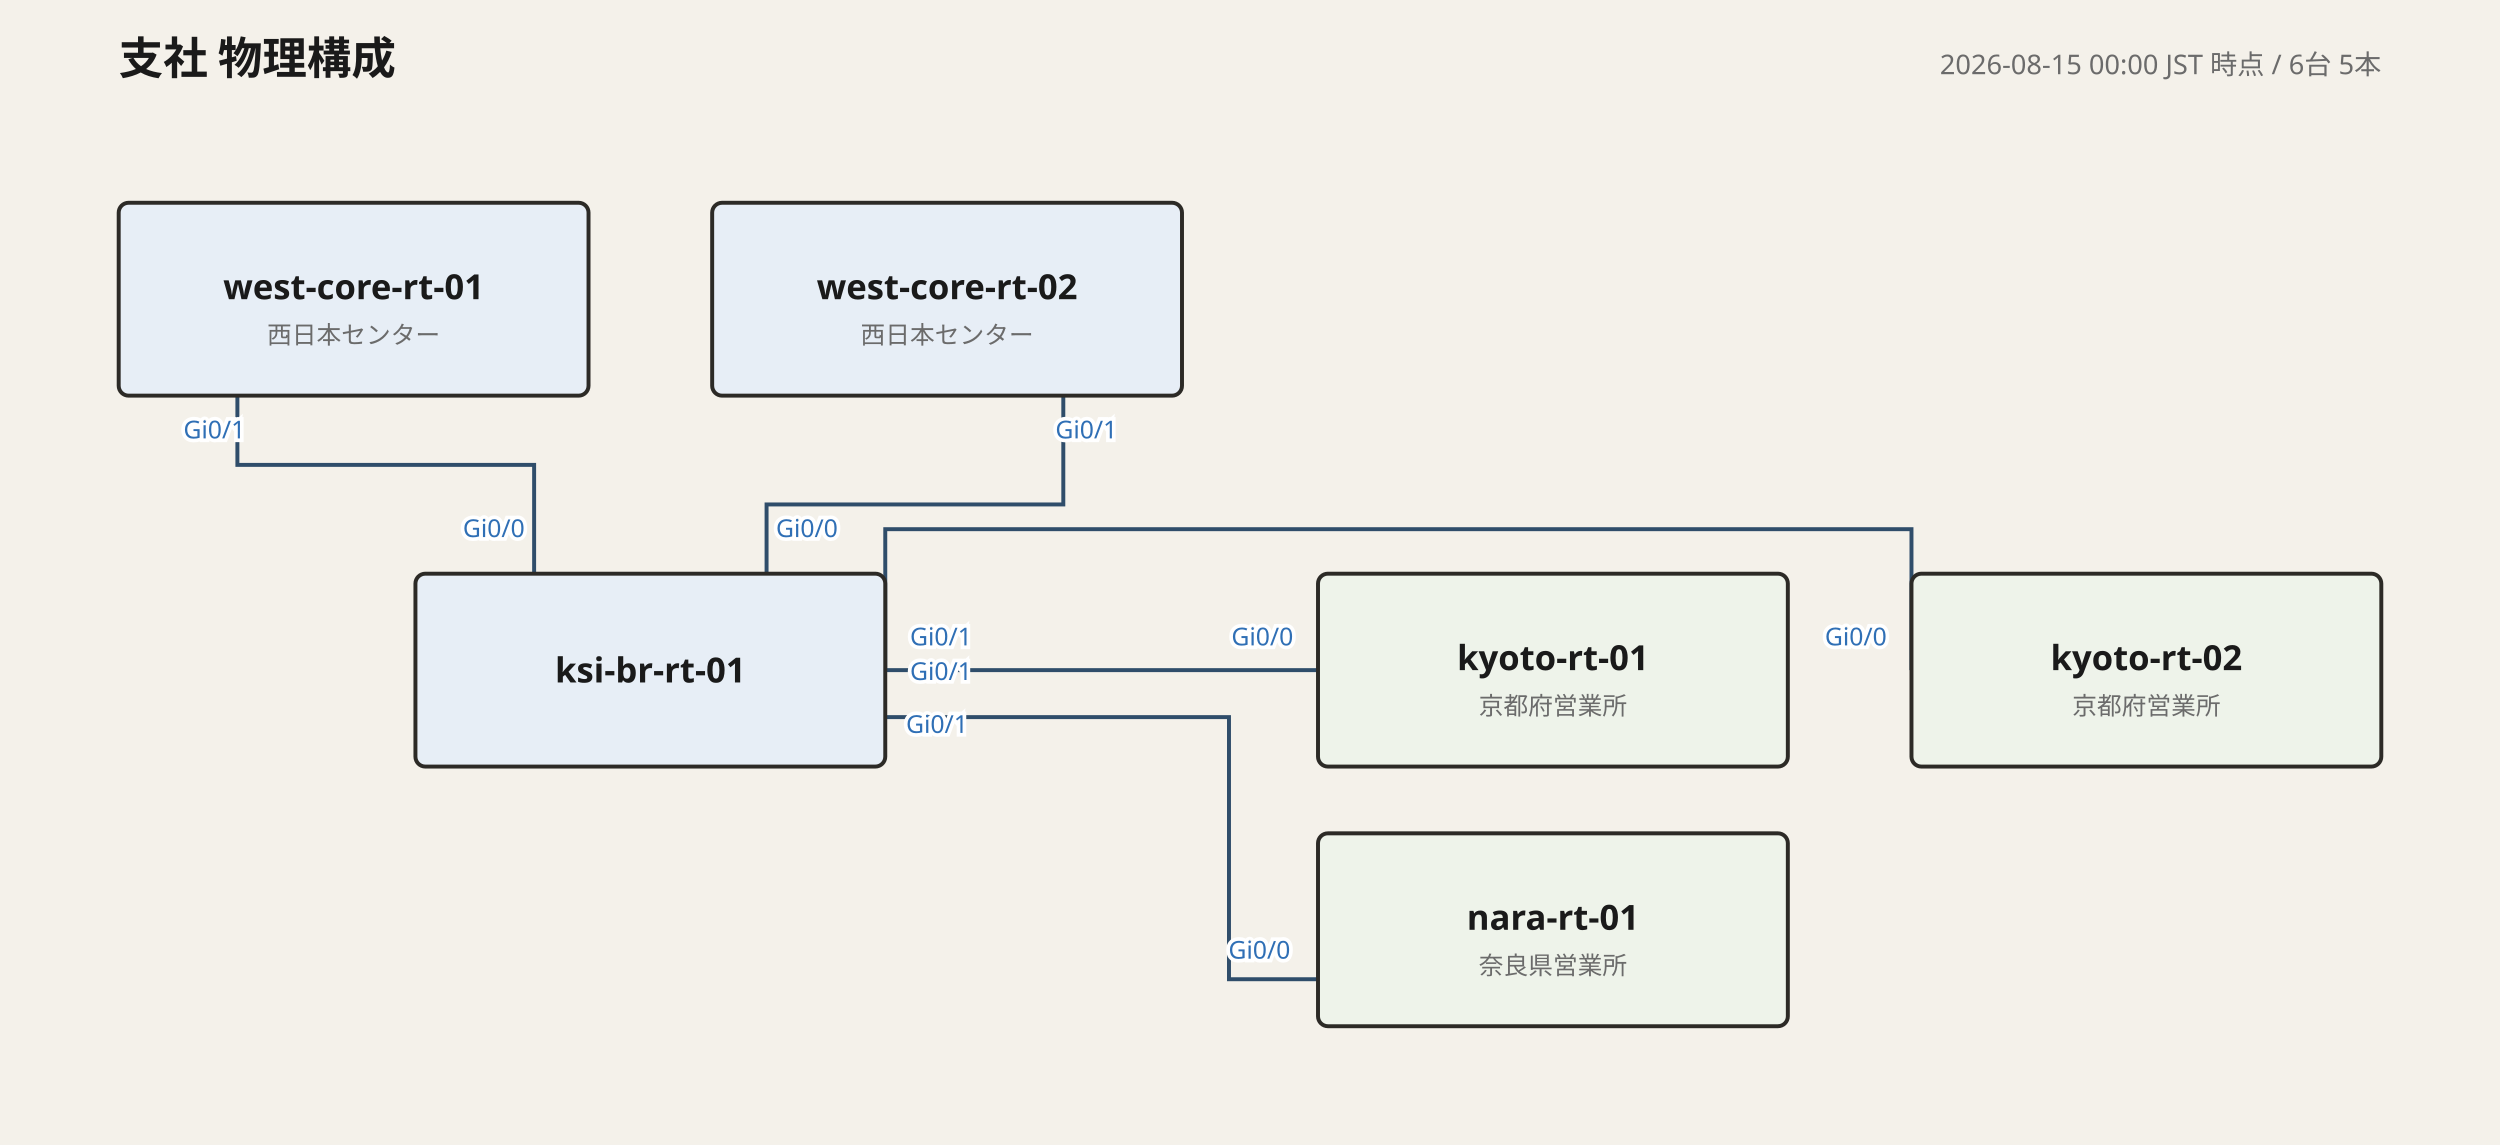
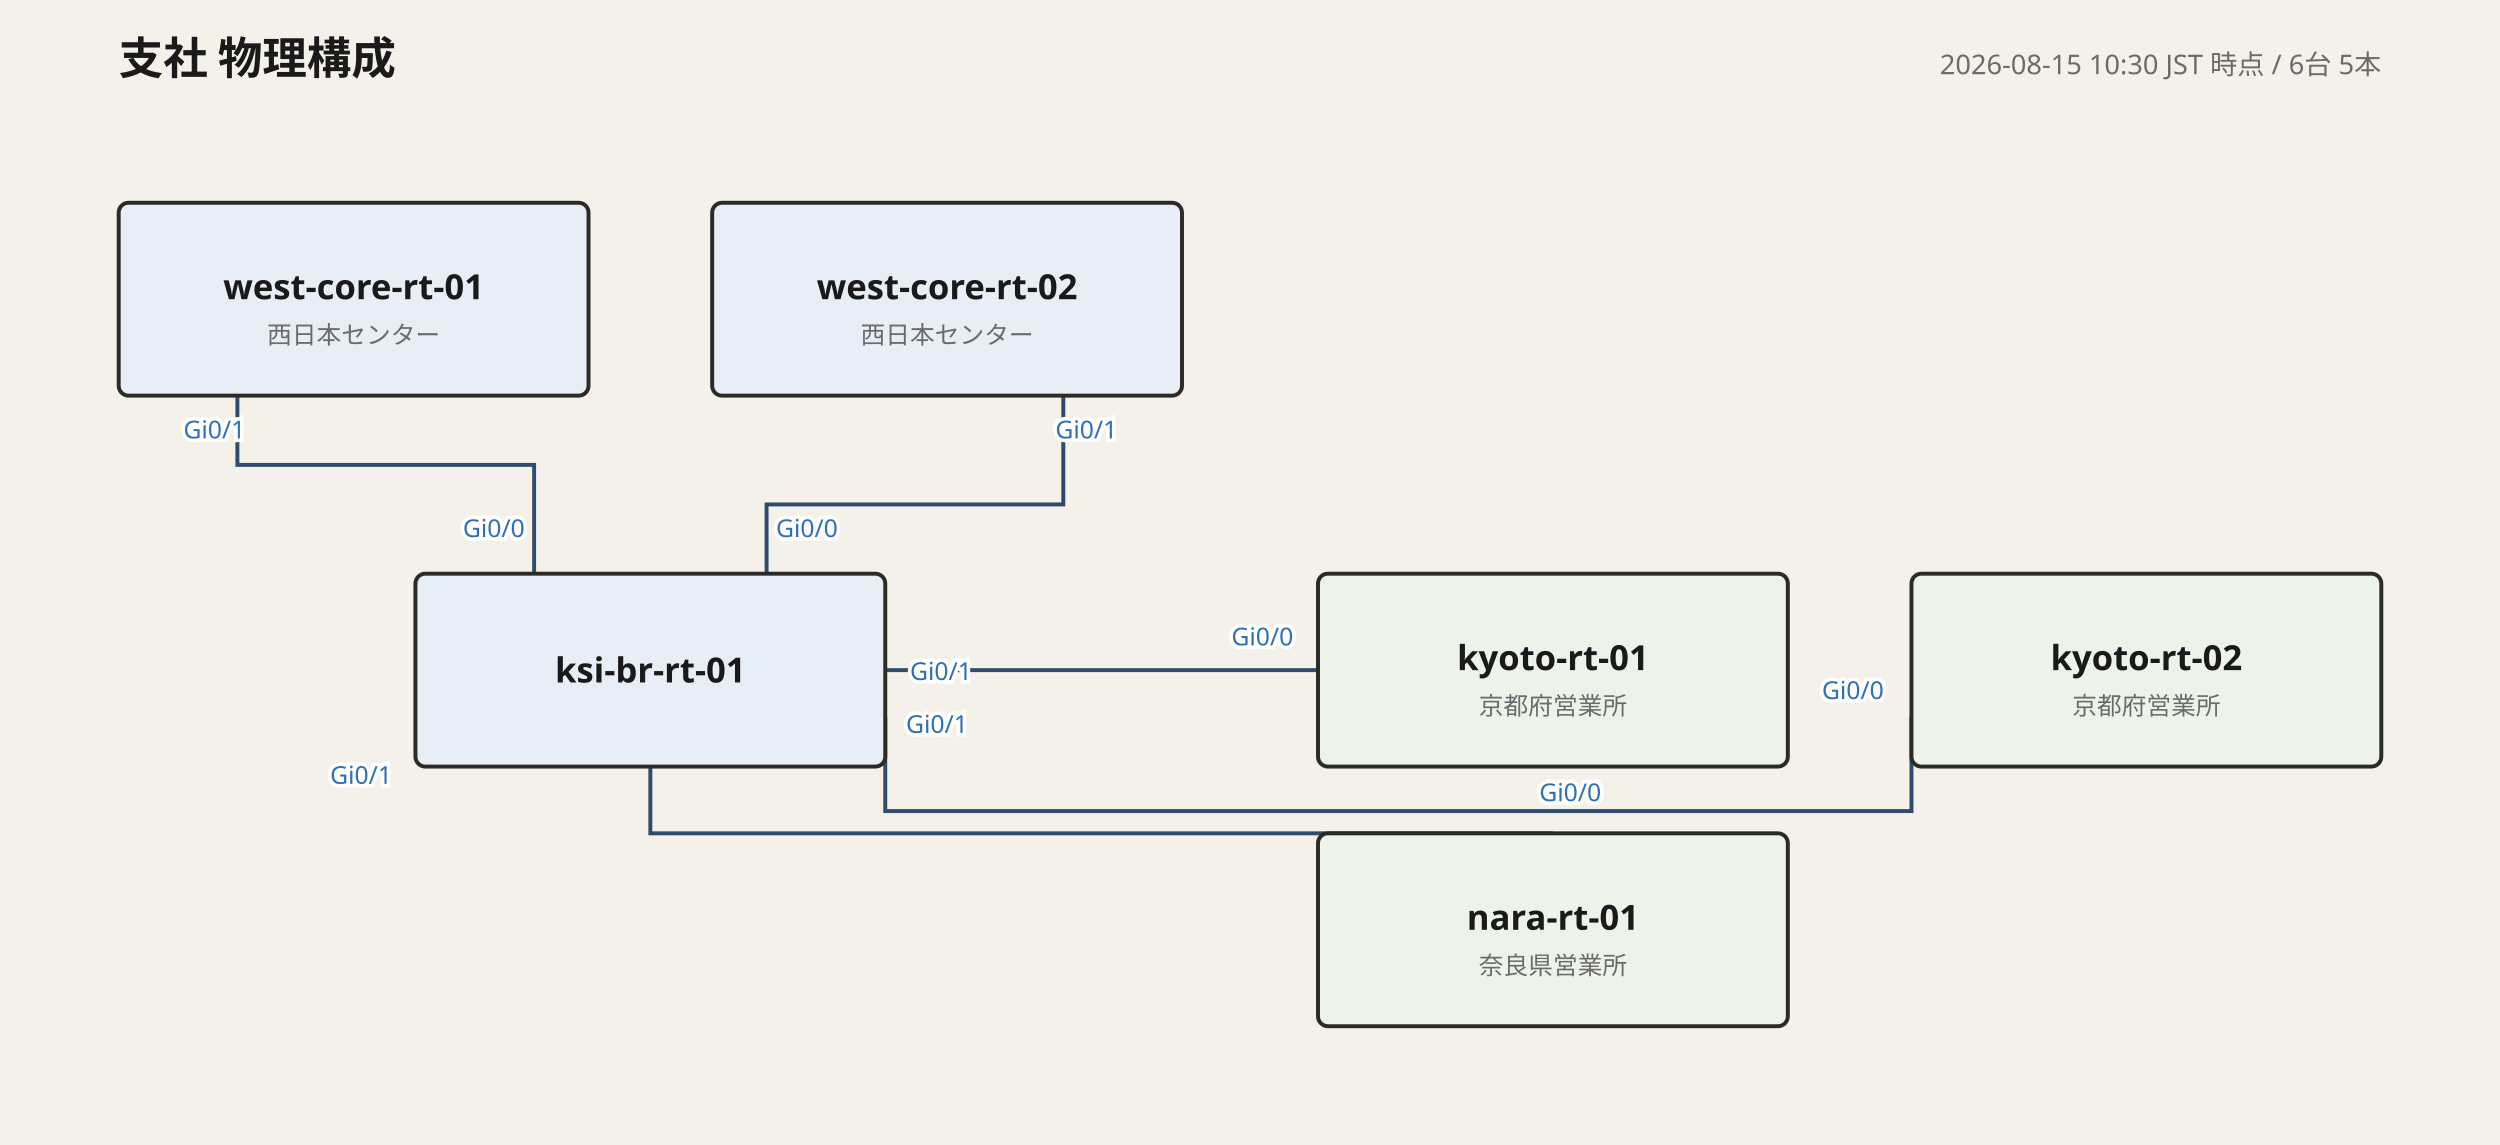
<svg xmlns="http://www.w3.org/2000/svg" width="1011" height="463" viewBox="0 0 1011 463" font-family="'Yu Gothic', 'Hiragino Kaku Gothic ProN', Meiryo, 'Noto Sans JP', sans-serif">
  <rect width="100%" height="100%" fill="#f4f1ea" />
  <text x="48" y="30" font-size="18" font-weight="700" fill="#1a1a1a">支社 物理構成</text>
-   <text x="963" y="30" font-size="11" fill="#6b6b6b" text-anchor="end">2026-08-15 00:00 JST 時点 / 6台 5本</text>
+   <text x="963" y="30" font-size="11" fill="#6b6b6b" text-anchor="end">2026-08-15 10:30 JST 時点 / 6台 5本</text>
  <polyline points="216,232 216,188 96,188 96,160" fill="none" stroke="#2f4d6a" stroke-width="1.6" />
  <text class="port-label" x="212.2" y="217.2" font-size="10" fill="#2f6fb5" text-anchor="end" paint-order="stroke" stroke="#ffffff" stroke-width="3">Gi0/0</text>
  <text class="port-label" x="99.2" y="177.3" font-size="10" fill="#2f6fb5" text-anchor="end" paint-order="stroke" stroke="#ffffff" stroke-width="3">Gi0/1</text>
  <polyline points="310,232 310,204 430,204 430,160" fill="none" stroke="#2f4d6a" stroke-width="1.6" />
  <text class="port-label" x="313.8" y="217.2" font-size="10" fill="#2f6fb5" text-anchor="start" paint-order="stroke" stroke="#ffffff" stroke-width="3">Gi0/0</text>
  <text class="port-label" x="426.8" y="177.3" font-size="10" fill="#2f6fb5" text-anchor="start" paint-order="stroke" stroke="#ffffff" stroke-width="3">Gi0/1</text>
  <polyline points="533,271 497,271 497,271 386,271 358,271" fill="none" stroke="#2f4d6a" stroke-width="1.6" />
  <text class="port-label" x="523.0" y="261.0" font-size="10" fill="#2f6fb5" text-anchor="end" paint-order="stroke" stroke="#ffffff" stroke-width="3">Gi0/0</text>
  <text class="port-label" x="368.0" y="275.0" font-size="10" fill="#2f6fb5" text-anchor="start" paint-order="stroke" stroke="#ffffff" stroke-width="3">Gi0/1</text>
-   <polyline points="773,271 773,214 628,214 358,214 358,271" fill="none" stroke="#2f4d6a" stroke-width="1.6" />
-   <text class="port-label" x="763.0" y="261.0" font-size="10" fill="#2f6fb5" text-anchor="end" paint-order="stroke" stroke="#ffffff" stroke-width="3">Gi0/0</text>
-   <text class="port-label" x="368.0" y="261.0" font-size="10" fill="#2f6fb5" text-anchor="start" paint-order="stroke" stroke="#ffffff" stroke-width="3">Gi0/1</text>
-   <polyline points="533,396 497,396 497,290 418,290 358,290" fill="none" stroke="#2f4d6a" stroke-width="1.6" />
-   <text class="port-label" x="521.8" y="387.7" font-size="10" fill="#2f6fb5" text-anchor="end" paint-order="stroke" stroke="#ffffff" stroke-width="3">Gi0/0</text>
+   <polyline points="773,290 773,328 628,328 358,328 358,290" fill="none" stroke="#2f4d6a" stroke-width="1.6" />
+   <text class="port-label" x="761.8" y="282.7" font-size="10" fill="#2f6fb5" text-anchor="end" paint-order="stroke" stroke="#ffffff" stroke-width="3">Gi0/0</text>
  <text class="port-label" x="366.4" y="296.4" font-size="10" fill="#2f6fb5" text-anchor="start" paint-order="stroke" stroke="#ffffff" stroke-width="3">Gi0/1</text>
+   <polyline points="628,337 263,337 263,310" fill="none" stroke="#2f4d6a" stroke-width="1.6" />
+   <text class="port-label" x="635.0" y="324.0" font-size="10" fill="#2f6fb5" text-anchor="middle" paint-order="stroke" stroke="#ffffff" stroke-width="3">Gi0/0</text>
+   <text class="port-label" x="146.0" y="317.0" font-size="10" fill="#2f6fb5" text-anchor="middle" paint-order="stroke" stroke="#ffffff" stroke-width="3">Gi0/1</text>
  <g>
    <rect x="48" y="82" width="190" height="78" rx="4" fill="#e7eef6" stroke="#2c2a26" stroke-width="1.6" />
    <text x="143" y="121" font-size="14" font-weight="700" fill="#1a1a1a" text-anchor="middle">west-core-rt-01</text>
    <text x="143" y="139" font-size="10" fill="#6b6b6b" text-anchor="middle">西日本センター</text>
  </g>
  <g>
    <rect x="288" y="82" width="190" height="78" rx="4" fill="#e7eef6" stroke="#2c2a26" stroke-width="1.6" />
    <text x="383" y="121" font-size="14" font-weight="700" fill="#1a1a1a" text-anchor="middle">west-core-rt-02</text>
    <text x="383" y="139" font-size="10" fill="#6b6b6b" text-anchor="middle">西日本センター</text>
  </g>
  <g>
    <rect x="168" y="232" width="190" height="78" rx="4" fill="#e7eef6" stroke="#2c2a26" stroke-width="1.6" />
    <text x="263" y="276" font-size="14" font-weight="700" fill="#1a1a1a" text-anchor="middle">ksi-br-rt-01</text>
  </g>
  <g>
    <rect x="533" y="232" width="190" height="78" rx="4" fill="#eef3ea" stroke="#2c2a26" stroke-width="1.6" />
    <text x="628" y="271" font-size="14" font-weight="700" fill="#1a1a1a" text-anchor="middle">kyoto-rt-01</text>
    <text x="628" y="289" font-size="10" fill="#6b6b6b" text-anchor="middle">京都府営業所</text>
  </g>
  <g>
    <rect x="773" y="232" width="190" height="78" rx="4" fill="#eef3ea" stroke="#2c2a26" stroke-width="1.6" />
    <text x="868" y="271" font-size="14" font-weight="700" fill="#1a1a1a" text-anchor="middle">kyoto-rt-02</text>
    <text x="868" y="289" font-size="10" fill="#6b6b6b" text-anchor="middle">京都府営業所</text>
  </g>
  <g>
    <rect x="533" y="337" width="190" height="78" rx="4" fill="#eef3ea" stroke="#2c2a26" stroke-width="1.6" />
    <text x="628" y="376" font-size="14" font-weight="700" fill="#1a1a1a" text-anchor="middle">nara-rt-01</text>
    <text x="628" y="394" font-size="10" fill="#6b6b6b" text-anchor="middle">奈良県営業所</text>
  </g>
</svg>
